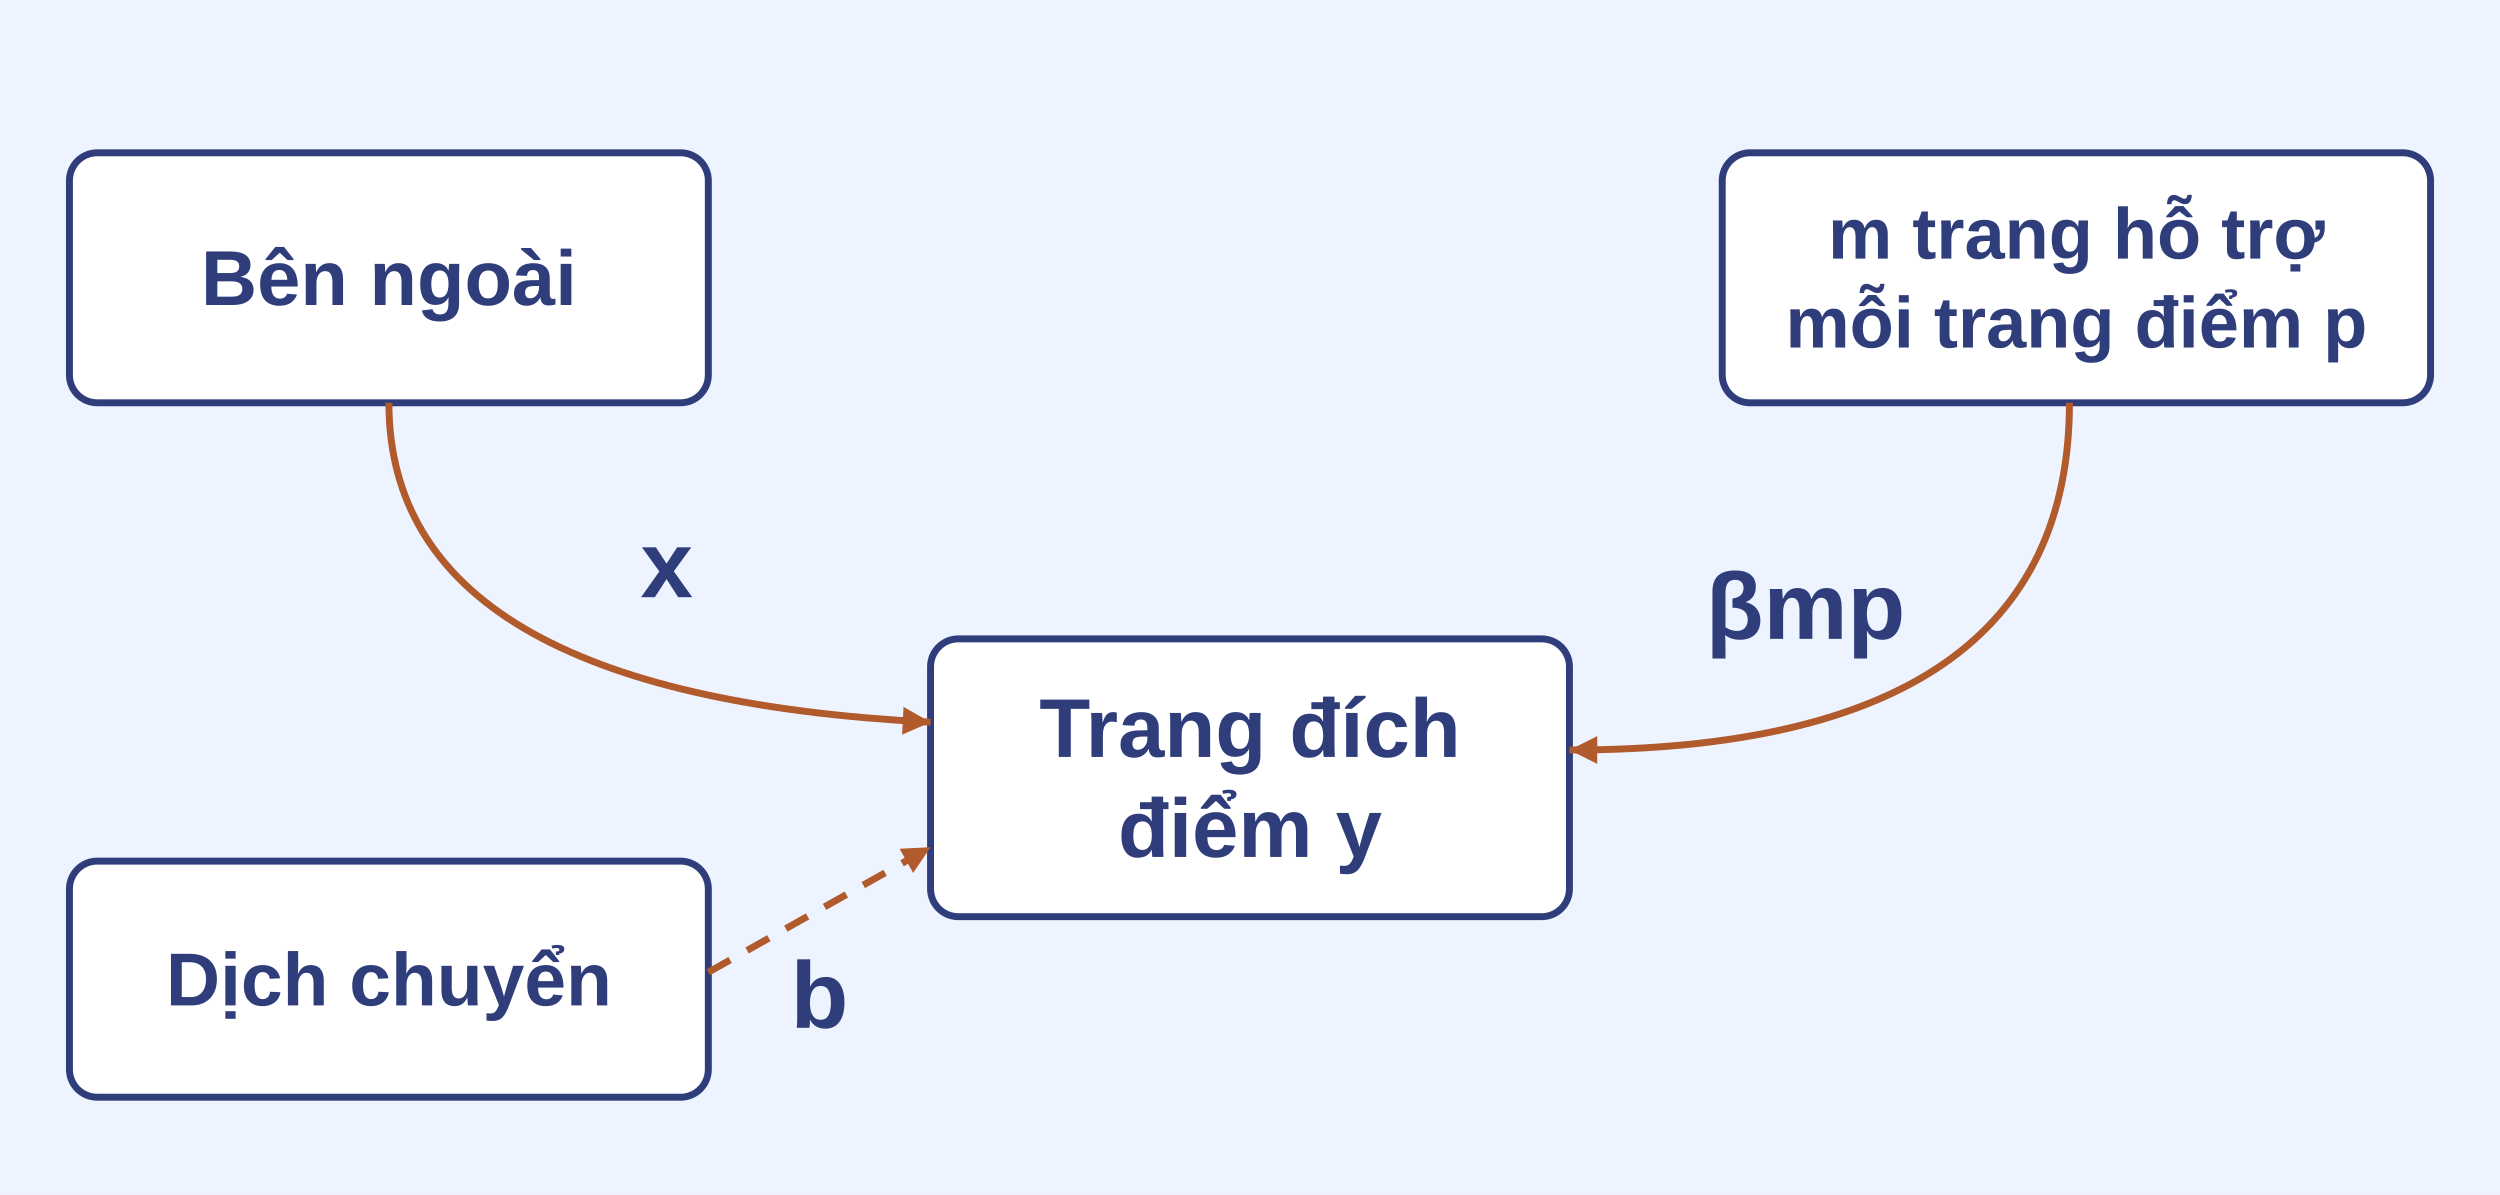
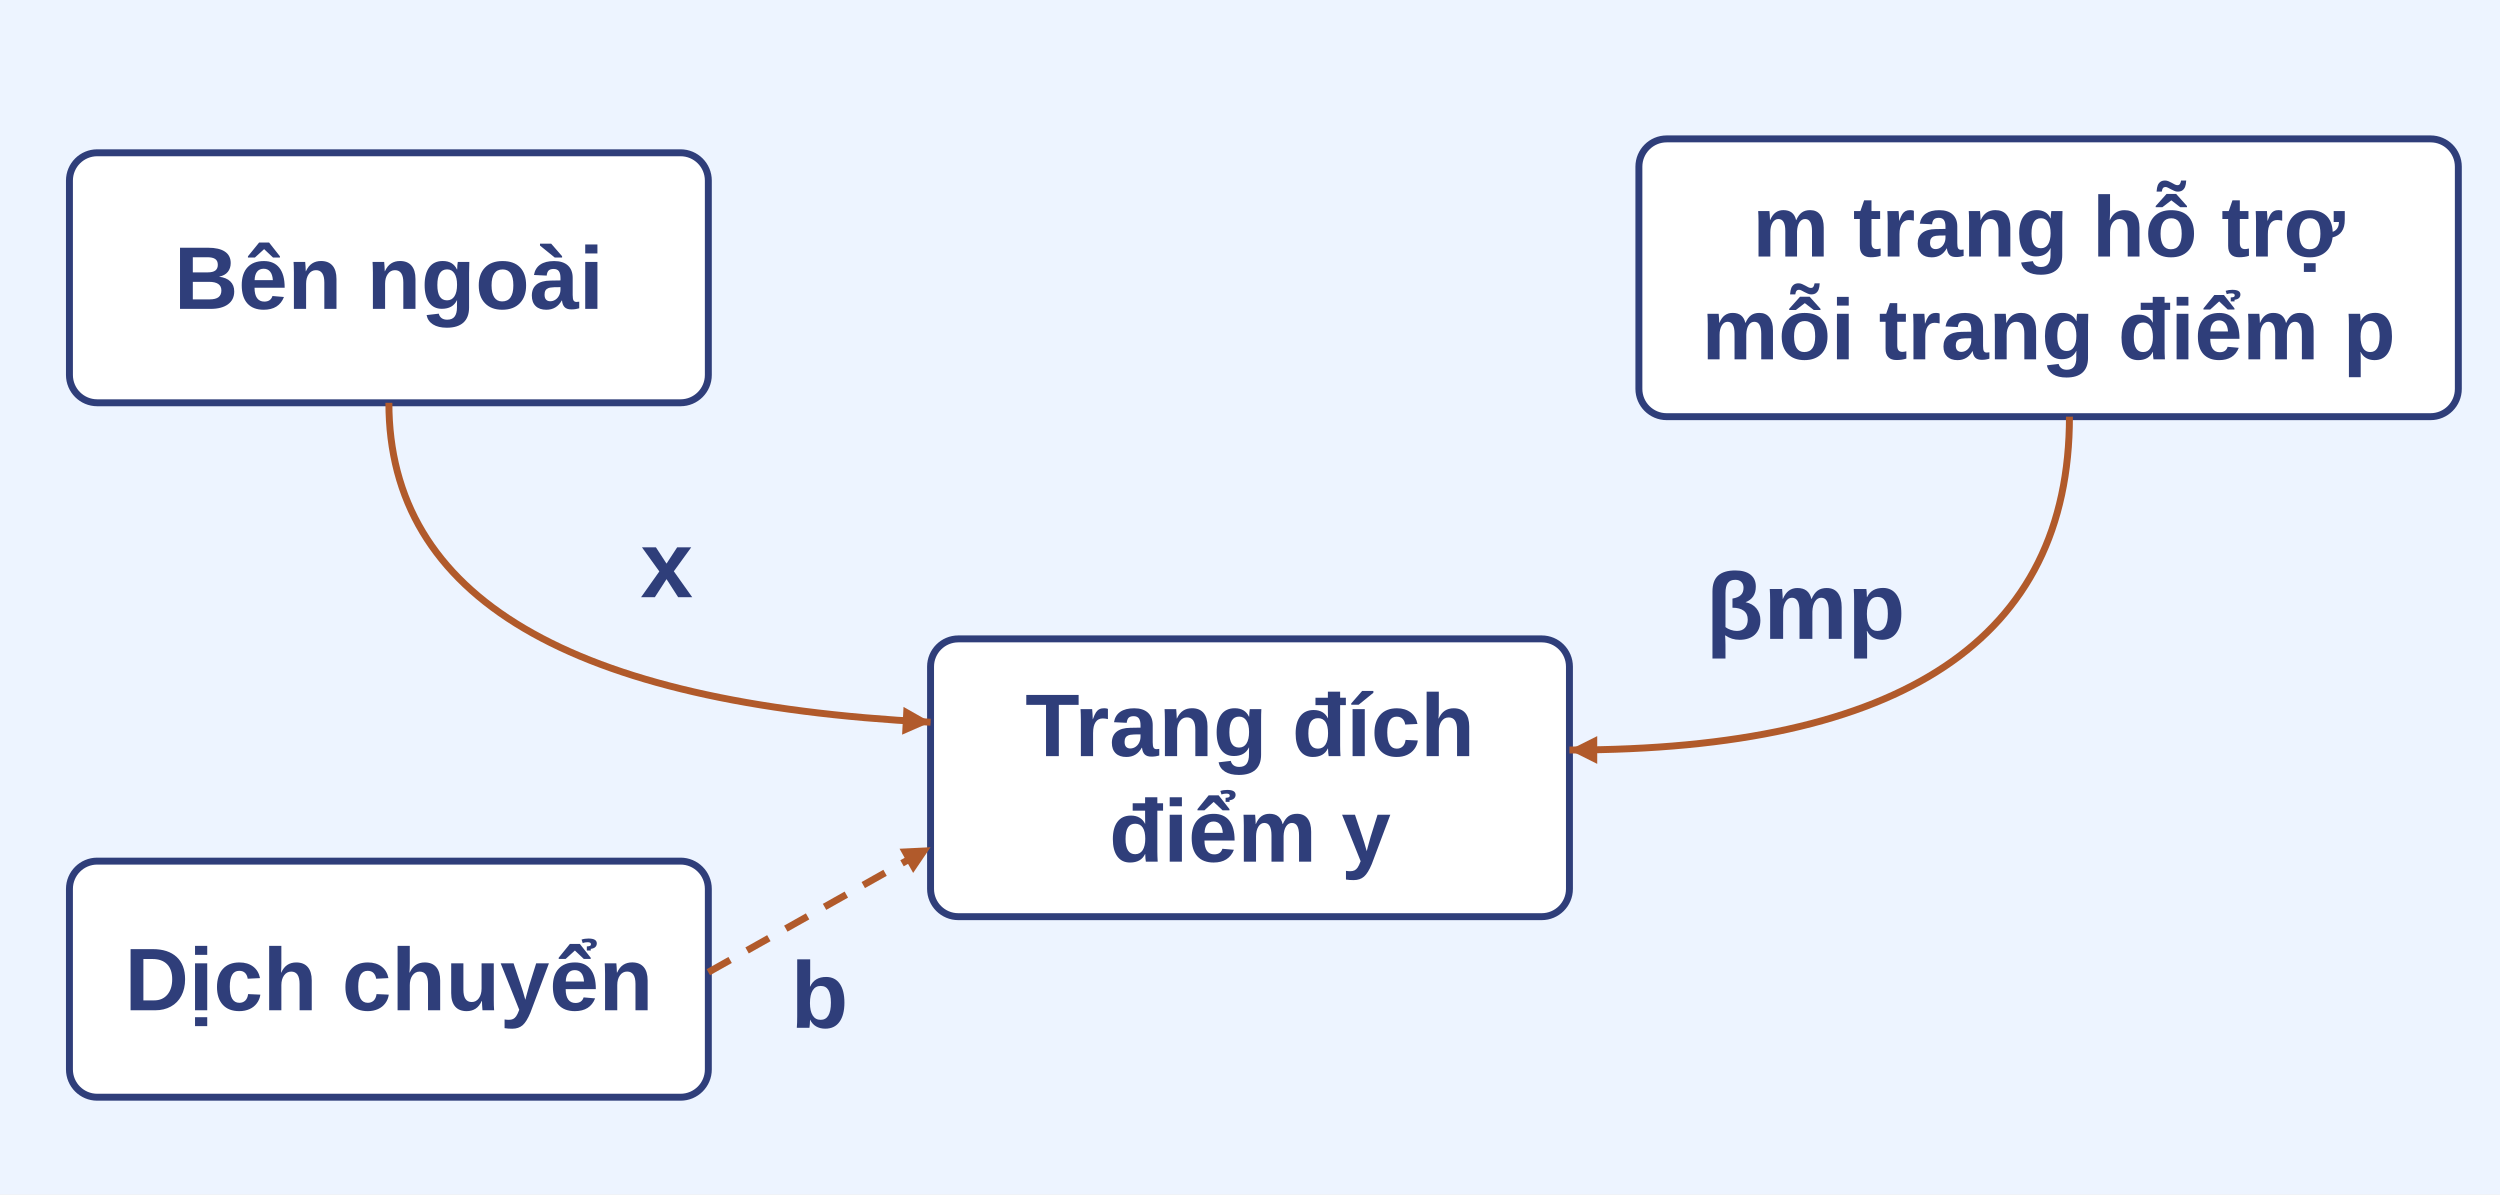
<svg xmlns="http://www.w3.org/2000/svg" viewBox="0 0 900 430" width="900" height="430" role="img" aria-labelledby="flow-t flow-d">
  <defs>
    <marker id="flow-arw" markerUnits="userSpaceOnUse" markerWidth="12" markerHeight="12" refX="10" refY="5" orient="auto">
      <path d="M0,0 L10,5 L0,10 Z" fill="#B15A2B" />
    </marker>
  </defs>
  <rect x="0" y="0" width="900" height="430" fill="#edf4ff" />
  <rect x="25" y="55" width="230" height="90" rx="10" fill="#ffffff" stroke="#2F3E7A" stroke-width="2.5" />
-   <text x="140.0" y="109.8" font-family="Arial, sans-serif" font-size="28" fill="#2F3E7A" font-weight="bold" text-anchor="middle">Bên ngoài</text>
-   <rect x="620" y="55" width="255" height="90" rx="10" fill="#ffffff" stroke="#2F3E7A" stroke-width="2.5" />
-   <text x="747.5" y="93.1" font-family="Arial, sans-serif" font-size="26" fill="#2F3E7A" font-weight="bold" text-anchor="middle">m trang hỗ trợ</text>
-   <text x="747.5" y="125.1" font-family="Arial, sans-serif" font-size="26" fill="#2F3E7A" font-weight="bold" text-anchor="middle">mỗi trang điểm p</text>
+   <text x="140.0" y="111.2" font-family="Arial, sans-serif" font-size="32" fill="#2F3E7A" font-weight="bold" text-anchor="middle">Bên ngoài</text>
+   <rect x="590" y="50" width="295" height="100" rx="10" fill="#ffffff" stroke="#2F3E7A" stroke-width="2.5" />
+   <text x="737.5" y="92.35" font-family="Arial, sans-serif" font-size="31" fill="#2F3E7A" font-weight="bold" text-anchor="middle">m trang hỗ trợ</text>
+   <text x="737.5" y="129.35" font-family="Arial, sans-serif" font-size="31" fill="#2F3E7A" font-weight="bold" text-anchor="middle">mỗi trang điểm p</text>
  <rect x="335" y="230" width="230" height="100" rx="10" fill="#ffffff" stroke="#2F3E7A" stroke-width="2.5" />
-   <text x="450.0" y="272.5" font-family="Arial, sans-serif" font-size="30" fill="#2F3E7A" font-weight="bold" text-anchor="middle">Trang đích</text>
-   <text x="450.0" y="308.5" font-family="Arial, sans-serif" font-size="30" fill="#2F3E7A" font-weight="bold" text-anchor="middle">điểm y</text>
+   <text x="450.0" y="272.2" font-family="Arial, sans-serif" font-size="32" fill="#2F3E7A" font-weight="bold" text-anchor="middle">Trang đích</text>
+   <text x="450.0" y="310.2" font-family="Arial, sans-serif" font-size="32" fill="#2F3E7A" font-weight="bold" text-anchor="middle">điểm y</text>
  <rect x="25" y="310" width="230" height="85" rx="10" fill="#ffffff" stroke="#2F3E7A" stroke-width="2.5" />
-   <text x="140.0" y="361.95" font-family="Arial, sans-serif" font-size="27" fill="#2F3E7A" font-weight="bold" text-anchor="middle">Dịch chuyển</text>
+   <text x="140.0" y="363.7" font-family="Arial, sans-serif" font-size="32" fill="#2F3E7A" font-weight="bold" text-anchor="middle">Dịch chuyển</text>
  <path d="M 140,145 Q 140,250 335,260" fill="none" stroke="#B15A2B" stroke-width="2.5" marker-end="url(#flow-arw)" data-source="ngoai" data-target="dich" />
-   <path d="M 745,145 Q 745,270 565,270" fill="none" stroke="#B15A2B" stroke-width="2.5" marker-end="url(#flow-arw)" data-source="ho-tro" data-target="dich" />
+   <path d="M 745,150 Q 745,270 565,270" fill="none" stroke="#B15A2B" stroke-width="2.5" marker-end="url(#flow-arw)" data-source="ho-tro" data-target="dich" />
  <path d="M 255,350 L 335,305" fill="none" stroke="#B15A2B" stroke-width="2.5" marker-end="url(#flow-arw)" data-source="dich-chuyen" data-target="dich" stroke-dasharray="9 7" />
  <text x="240" y="215" font-family="Arial, sans-serif" font-size="34" fill="#2F3E7A" font-weight="bold" text-anchor="middle">x</text>
  <text x="650" y="230" font-family="Arial, sans-serif" font-size="34" fill="#2F3E7A" font-weight="bold" text-anchor="middle">βmp</text>
  <text x="295" y="370" font-family="Arial, sans-serif" font-size="34" fill="#2F3E7A" font-weight="bold" text-anchor="middle">b</text>
</svg>
